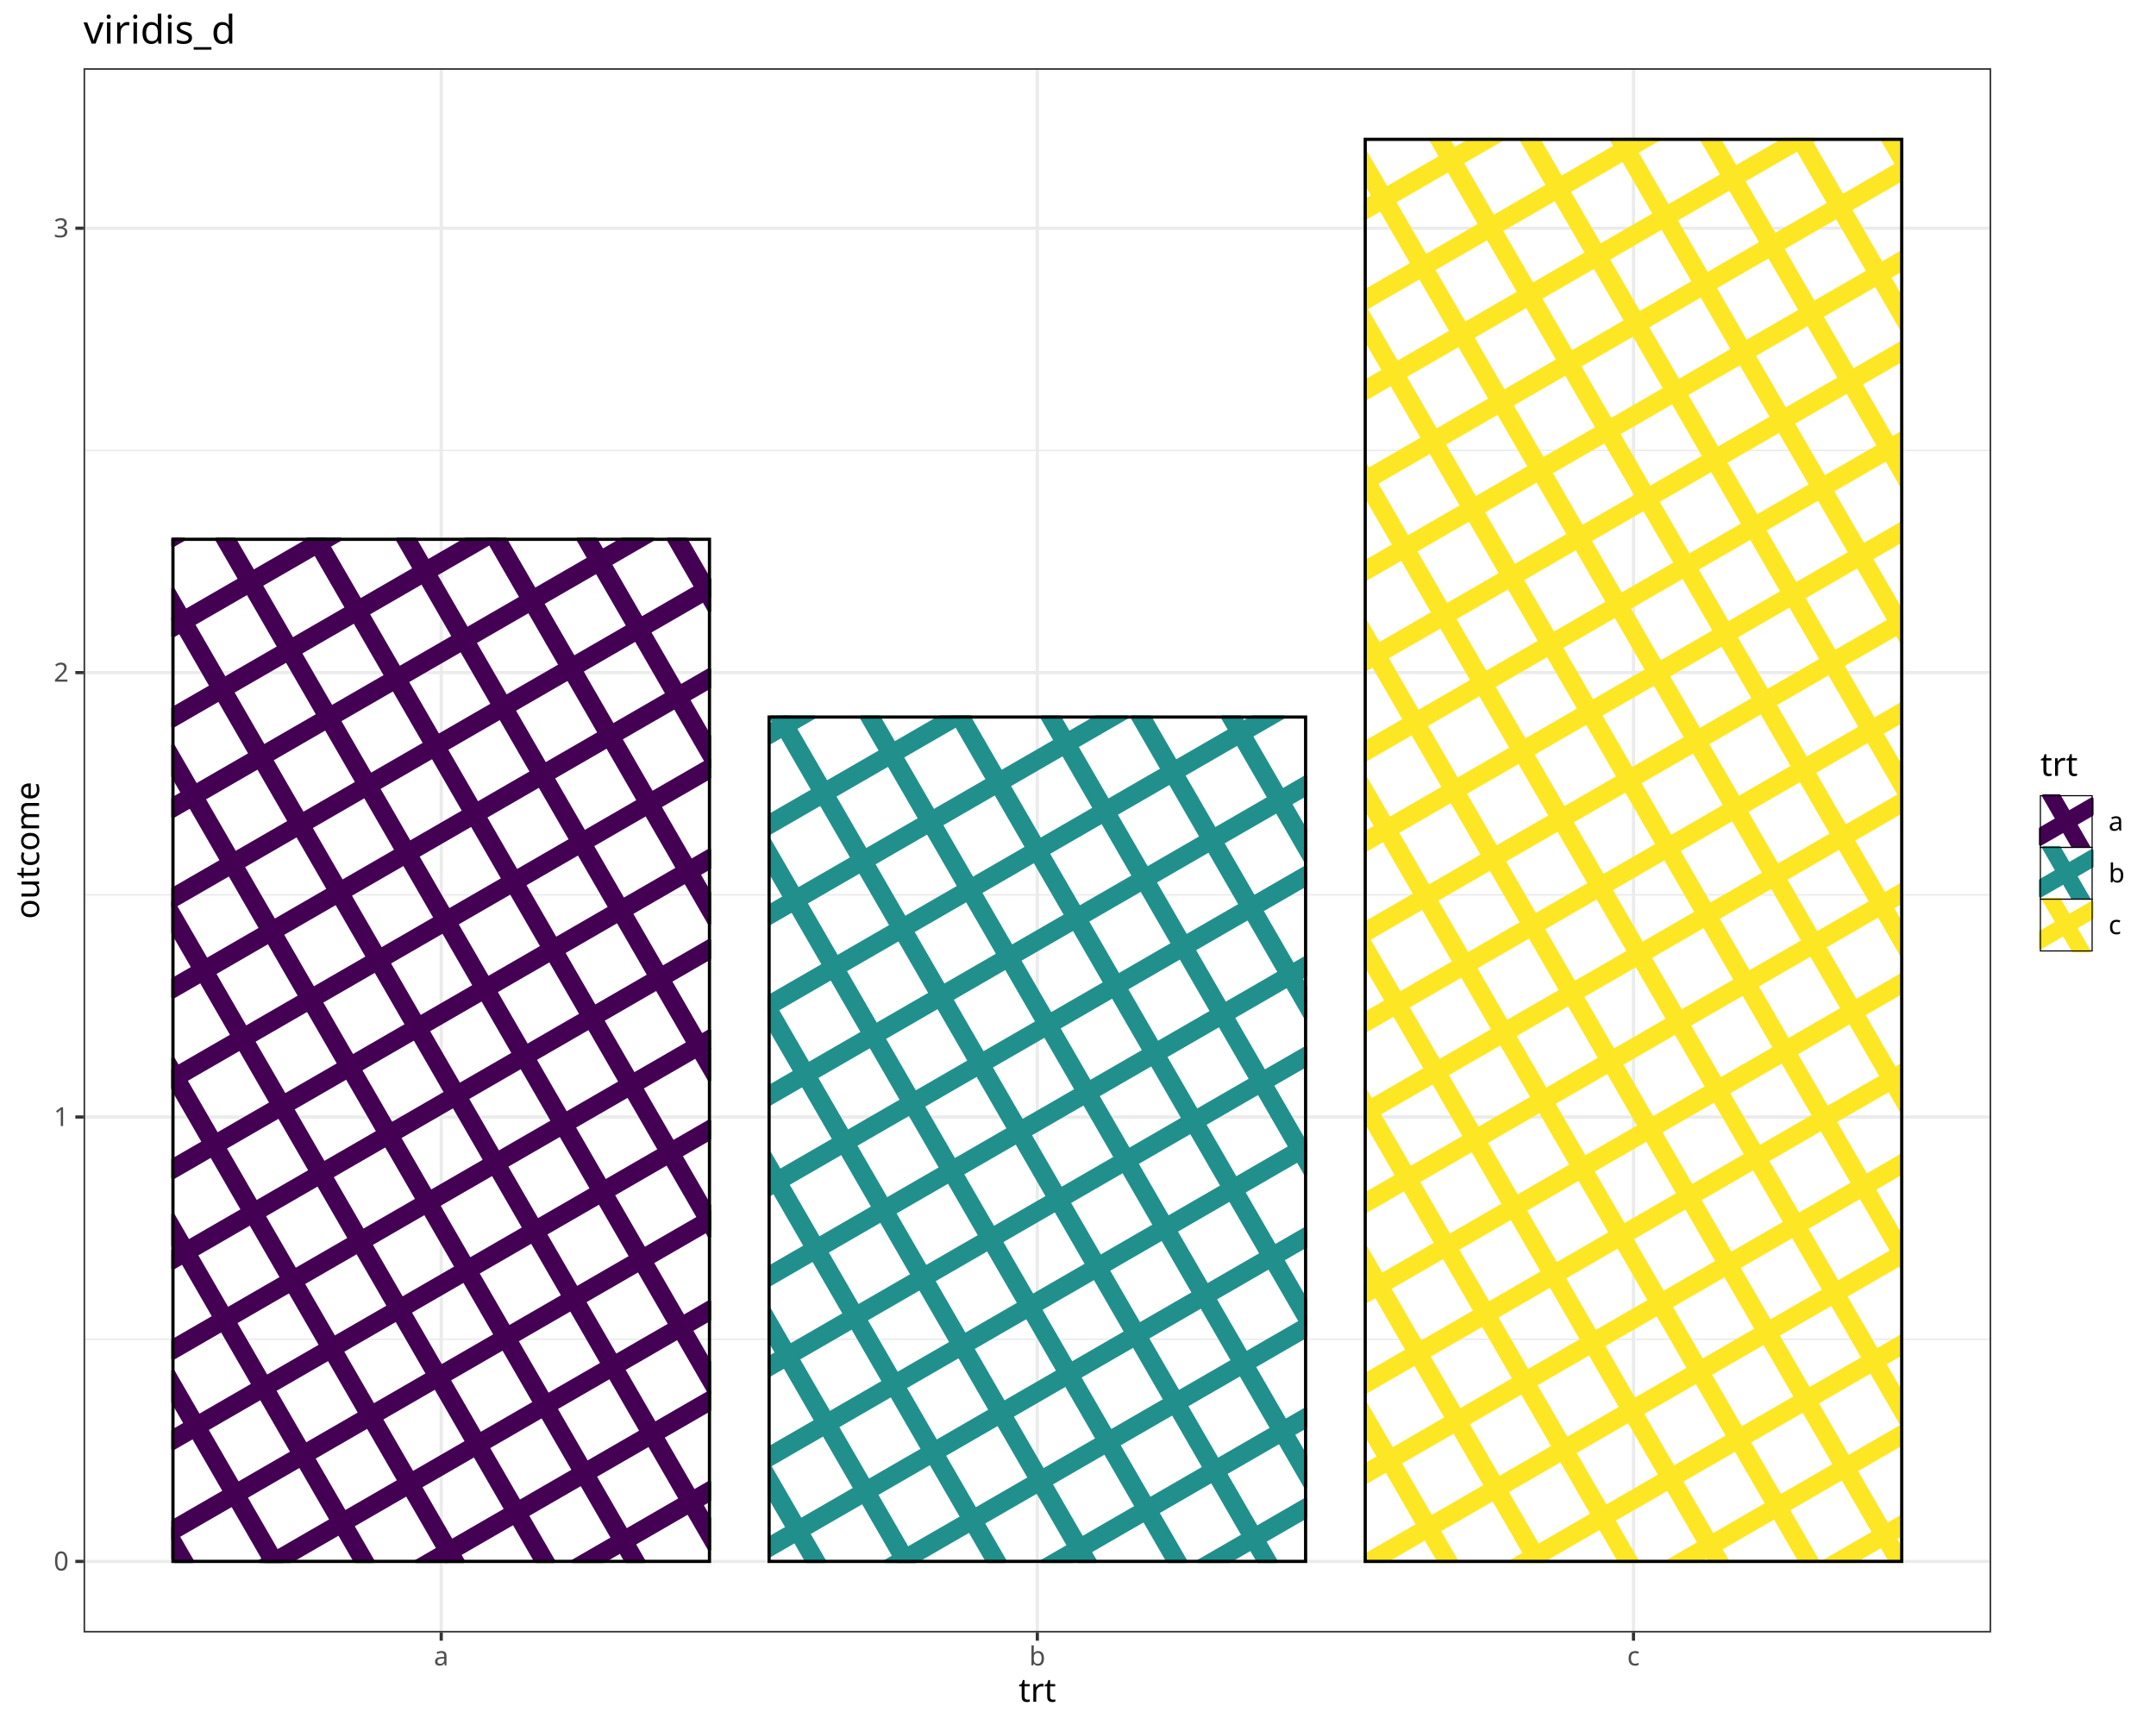
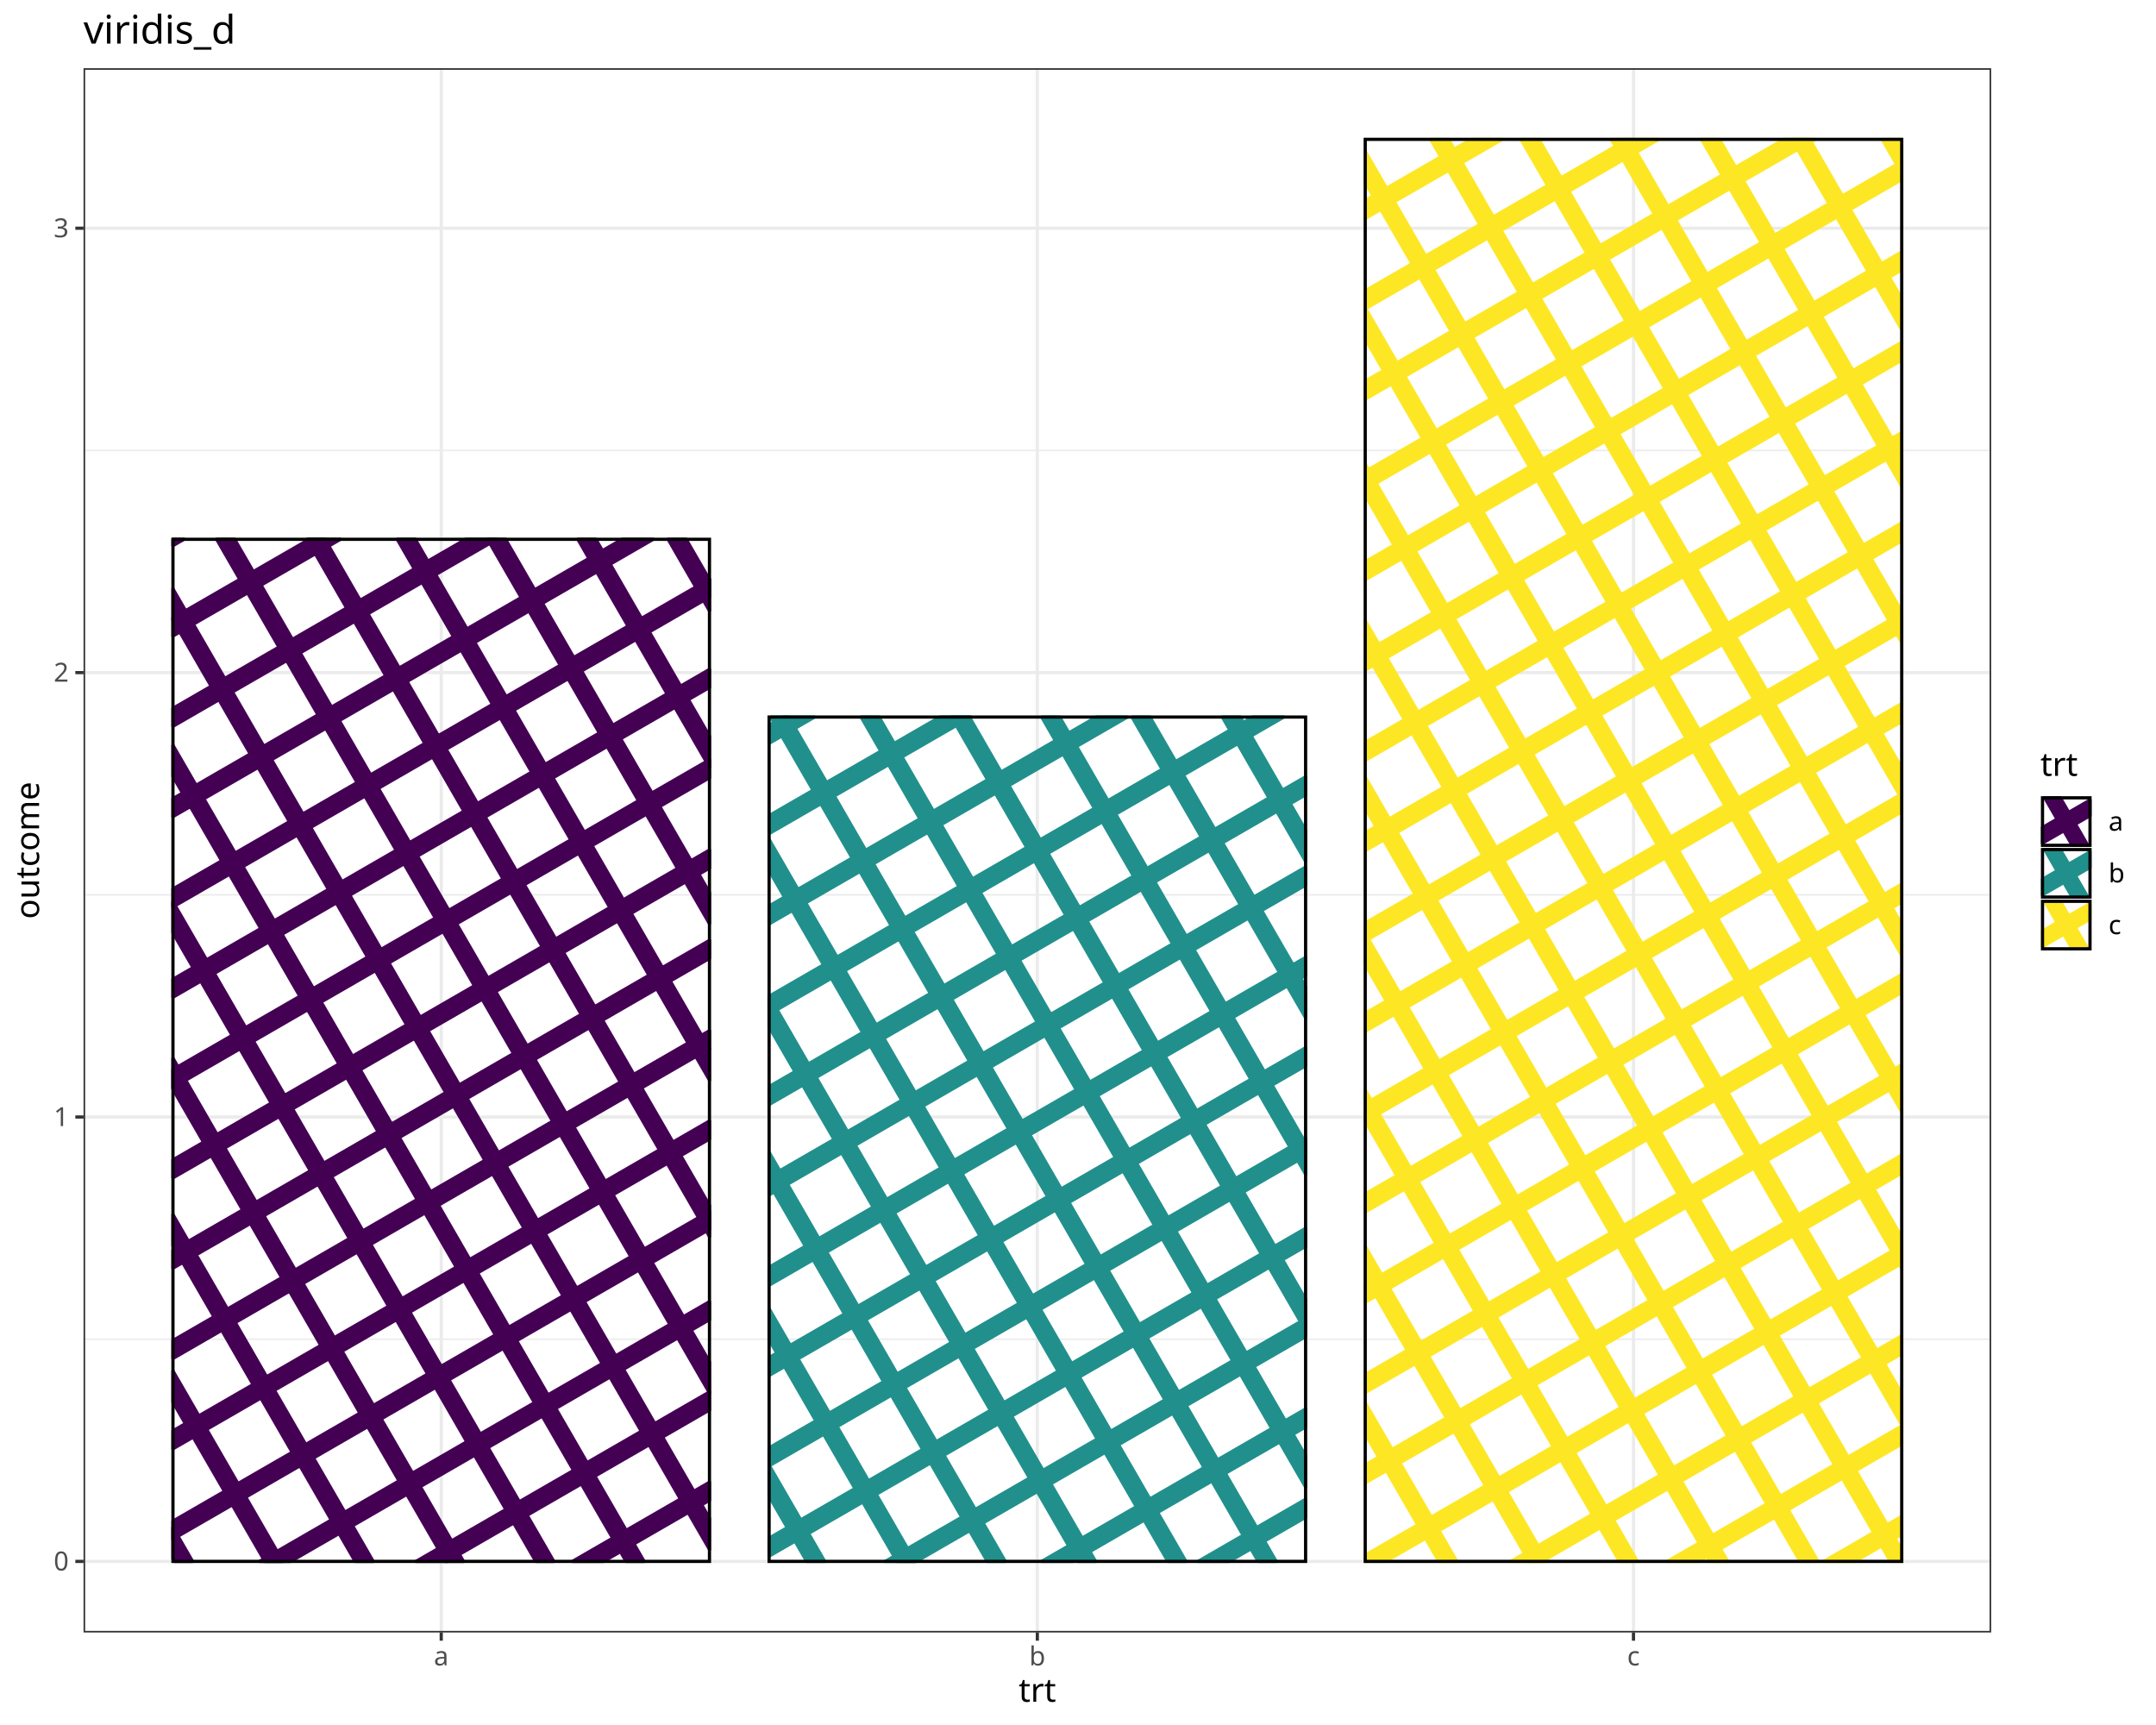
<svg xmlns="http://www.w3.org/2000/svg" class="svglite" data-engine-version="2.0" width="720.00pt" height="576.00pt" viewBox="0 0 720.00 576.00">
  <defs>
    <style type="text/css">
    .svglite line, .svglite polyline, .svglite polygon, .svglite path, .svglite rect, .svglite circle {
      fill: none;
      stroke: #000000;
      stroke-linecap: round;
      stroke-linejoin: round;
      stroke-miterlimit: 10.00;
    }
  </style>
  </defs>
  <rect width="100%" height="100%" style="stroke: none; fill: #FFFFFF;" />
  <defs>
    <clipPath id="cpMC4wMHw3MjAuMDB8MC4wMHw1NzYuMDA=">
      <rect x="0.00" y="0.00" width="720.00" height="576.00" />
    </clipPath>
  </defs>
  <g clip-path="url(#cpMC4wMHw3MjAuMDB8MC4wMHw1NzYuMDA=)">
    <rect x="-0" y="0.00" width="720.00" height="576.00" style="stroke-width: 1.07; stroke: #FFFFFF; fill: #FFFFFF;" />
  </g>
  <defs>
    <clipPath id="cpMjcuOTB8NjY0Ljk1fDIyLjc4fDU0NS4xMQ==">
      <rect x="27.90" y="22.78" width="637.05" height="522.33" />
    </clipPath>
  </defs>
  <g clip-path="url(#cpMjcuOTB8NjY0Ljk1fDIyLjc4fDU0NS4xMQ==)">
    <rect x="27.90" y="22.78" width="637.05" height="522.33" style="stroke-width: 1.07; stroke: none; fill: #FFFFFF;" />
    <polyline points="27.90,447.18 664.95,447.18 " style="stroke-width: 0.53; stroke: #EBEBEB; stroke-linecap: butt;" />
    <polyline points="27.90,298.79 664.95,298.79 " style="stroke-width: 0.53; stroke: #EBEBEB; stroke-linecap: butt;" />
    <polyline points="27.90,150.40 664.95,150.40 " style="stroke-width: 0.53; stroke: #EBEBEB; stroke-linecap: butt;" />
    <polyline points="27.90,521.37 664.95,521.37 " style="stroke-width: 1.07; stroke: #EBEBEB; stroke-linecap: butt;" />
    <polyline points="27.90,372.98 664.95,372.98 " style="stroke-width: 1.07; stroke: #EBEBEB; stroke-linecap: butt;" />
    <polyline points="27.90,224.59 664.95,224.59 " style="stroke-width: 1.07; stroke: #EBEBEB; stroke-linecap: butt;" />
    <polyline points="27.90,76.20 664.95,76.20 " style="stroke-width: 1.07; stroke: #EBEBEB; stroke-linecap: butt;" />
    <polyline points="147.35,545.11 147.35,22.78 " style="stroke-width: 1.07; stroke: #EBEBEB; stroke-linecap: butt;" />
    <polyline points="346.42,545.11 346.42,22.78 " style="stroke-width: 1.07; stroke: #EBEBEB; stroke-linecap: butt;" />
    <polyline points="545.50,545.11 545.50,22.78 " style="stroke-width: 1.07; stroke: #EBEBEB; stroke-linecap: butt;" />
    <rect x="57.76" y="180.08" width="179.17" height="341.29" style="stroke-width: 0.00; stroke: none; stroke-linecap: butt; stroke-linejoin: miter;" />
-     <rect x="256.84" y="239.43" width="179.17" height="281.94" style="stroke-width: 0.00; stroke: none; stroke-linecap: butt; stroke-linejoin: miter;" />
-     <rect x="455.92" y="46.53" width="179.17" height="474.84" style="stroke-width: 0.00; stroke: none; stroke-linecap: butt; stroke-linejoin: miter;" />
    <polygon points="236.93,494.93 236.93,500.96 201.58,521.37 191.14,521.37 236.93,494.93 " style="stroke-width: 1.07; stroke: #440154; stroke-linecap: square; fill: #440154;" />
    <polygon points="236.93,464.77 236.93,470.81 149.35,521.37 138.90,521.37 236.93,464.77 " style="stroke-width: 1.07; stroke: #440154; stroke-linecap: square; fill: #440154;" />
    <polygon points="236.93,434.62 236.93,440.65 97.12,521.37 86.67,521.37 236.93,434.62 " style="stroke-width: 1.07; stroke: #440154; stroke-linecap: square; fill: #440154;" />
    <polygon points="236.93,404.46 236.93,410.49 57.76,513.94 57.76,507.91 236.93,404.46 " style="stroke-width: 1.07; stroke: #440154; stroke-linecap: square; fill: #440154;" />
    <polygon points="236.93,374.30 236.93,380.34 57.76,483.78 57.76,477.75 236.93,374.30 " style="stroke-width: 1.07; stroke: #440154; stroke-linecap: square; fill: #440154;" />
    <polygon points="236.93,344.15 236.93,350.18 57.76,453.62 57.76,447.59 236.93,344.15 " style="stroke-width: 1.07; stroke: #440154; stroke-linecap: square; fill: #440154;" />
    <polygon points="236.93,313.99 236.93,320.02 57.76,423.47 57.76,417.44 236.93,313.99 " style="stroke-width: 1.07; stroke: #440154; stroke-linecap: square; fill: #440154;" />
    <polygon points="236.93,283.83 236.93,289.87 57.76,393.31 57.76,387.28 236.93,283.83 " style="stroke-width: 1.07; stroke: #440154; stroke-linecap: square; fill: #440154;" />
    <polygon points="236.93,253.68 236.93,259.71 57.76,363.15 57.76,357.12 236.93,253.68 " style="stroke-width: 1.07; stroke: #440154; stroke-linecap: square; fill: #440154;" />
    <polygon points="236.93,223.52 236.93,229.55 57.76,333.00 57.76,326.97 236.93,223.52 " style="stroke-width: 1.07; stroke: #440154; stroke-linecap: square; fill: #440154;" />
    <polygon points="236.93,193.36 236.93,199.40 57.76,302.84 57.76,296.81 236.93,193.36 " style="stroke-width: 1.07; stroke: #440154; stroke-linecap: square; fill: #440154;" />
    <polygon points="207.72,180.08 218.16,180.08 57.76,272.68 57.76,266.65 207.72,180.08 " style="stroke-width: 1.07; stroke: #440154; stroke-linecap: square; fill: #440154;" />
    <polygon points="155.48,180.08 165.93,180.08 57.76,242.53 57.76,236.50 155.48,180.08 " style="stroke-width: 1.07; stroke: #440154; stroke-linecap: square; fill: #440154;" />
    <polygon points="103.25,180.08 113.70,180.08 57.76,212.37 57.76,206.34 103.25,180.08 " style="stroke-width: 1.07; stroke: #440154; stroke-linecap: square; fill: #440154;" />
    <polygon points="57.76,182.21 57.76,180.08 61.46,180.08 57.76,182.21 " style="stroke-width: 1.07; stroke: #440154; stroke-linecap: square; fill: #440154;" />
    <polygon points="64.32,521.37 58.29,521.37 57.76,520.45 57.76,510.01 64.32,521.37 " style="stroke-width: 1.07; stroke: #440154; stroke-linecap: square; fill: #440154;" />
    <polygon points="94.48,521.37 88.45,521.37 57.76,468.22 57.76,457.77 94.48,521.37 " style="stroke-width: 1.07; stroke: #440154; stroke-linecap: square; fill: #440154;" />
    <polygon points="124.64,521.37 118.60,521.37 57.76,415.99 57.76,405.54 124.64,521.37 " style="stroke-width: 1.07; stroke: #440154; stroke-linecap: square; fill: #440154;" />
    <polygon points="154.79,521.37 148.76,521.37 57.76,363.75 57.76,353.31 154.79,521.37 " style="stroke-width: 1.07; stroke: #440154; stroke-linecap: square; fill: #440154;" />
    <polygon points="184.95,521.37 178.92,521.37 57.76,311.52 57.76,301.07 184.95,521.37 " style="stroke-width: 1.07; stroke: #440154; stroke-linecap: square; fill: #440154;" />
    <polygon points="215.11,521.37 209.07,521.37 57.76,259.29 57.76,248.84 215.11,521.37 " style="stroke-width: 1.07; stroke: #440154; stroke-linecap: square; fill: #440154;" />
    <polygon points="236.93,506.94 236.93,517.39 57.76,207.06 57.76,196.61 236.93,506.94 " style="stroke-width: 1.07; stroke: #440154; stroke-linecap: square; fill: #440154;" />
    <polygon points="236.93,454.71 236.93,465.15 72.34,180.08 78.37,180.08 236.93,454.71 " style="stroke-width: 1.07; stroke: #440154; stroke-linecap: square; fill: #440154;" />
    <polygon points="236.93,402.47 236.93,412.92 102.50,180.08 108.53,180.08 236.93,402.47 " style="stroke-width: 1.07; stroke: #440154; stroke-linecap: square; fill: #440154;" />
    <polygon points="236.93,350.24 236.93,360.69 132.65,180.08 138.69,180.08 236.93,350.24 " style="stroke-width: 1.07; stroke: #440154; stroke-linecap: square; fill: #440154;" />
    <polygon points="236.93,298.01 236.93,308.46 162.81,180.08 168.84,180.08 236.93,298.01 " style="stroke-width: 1.07; stroke: #440154; stroke-linecap: square; fill: #440154;" />
    <polygon points="236.93,245.78 236.93,256.22 192.97,180.08 199.00,180.08 236.93,245.78 " style="stroke-width: 1.07; stroke: #440154; stroke-linecap: square; fill: #440154;" />
    <polygon points="236.93,193.54 236.93,203.99 223.12,180.08 229.16,180.08 236.93,193.54 " style="stroke-width: 1.07; stroke: #440154; stroke-linecap: square; fill: #440154;" />
+     <rect x="57.76" y="180.08" width="179.17" height="341.29" style="stroke-width: 1.07; stroke-linecap: butt; stroke-linejoin: miter;" />
+     <rect x="256.84" y="239.43" width="179.17" height="281.94" style="stroke-width: 0.00; stroke: none; stroke-linecap: butt; stroke-linejoin: miter;" />
    <polygon points="436.01,500.62 436.01,506.65 410.52,521.37 400.07,521.37 436.01,500.62 " style="stroke-width: 1.07; stroke: #21908C; stroke-linecap: square; fill: #21908C;" />
    <polygon points="436.01,470.46 436.01,476.50 358.28,521.37 347.84,521.37 436.01,470.46 " style="stroke-width: 1.07; stroke: #21908C; stroke-linecap: square; fill: #21908C;" />
    <polygon points="436.01,440.31 436.01,446.34 306.05,521.37 295.60,521.37 436.01,440.31 " style="stroke-width: 1.07; stroke: #21908C; stroke-linecap: square; fill: #21908C;" />
    <polygon points="436.01,410.15 436.01,416.18 256.84,519.63 256.84,513.59 436.01,410.15 " style="stroke-width: 1.07; stroke: #21908C; stroke-linecap: square; fill: #21908C;" />
    <polygon points="436.01,379.99 436.01,386.03 256.84,489.47 256.84,483.44 436.01,379.99 " style="stroke-width: 1.07; stroke: #21908C; stroke-linecap: square; fill: #21908C;" />
    <polygon points="436.01,349.84 436.01,355.87 256.84,459.31 256.84,453.28 436.01,349.84 " style="stroke-width: 1.07; stroke: #21908C; stroke-linecap: square; fill: #21908C;" />
    <polygon points="436.01,319.68 436.01,325.71 256.84,429.16 256.84,423.12 436.01,319.68 " style="stroke-width: 1.07; stroke: #21908C; stroke-linecap: square; fill: #21908C;" />
    <polygon points="436.01,289.52 436.01,295.56 256.84,399.00 256.84,392.97 436.01,289.52 " style="stroke-width: 1.07; stroke: #21908C; stroke-linecap: square; fill: #21908C;" />
    <polygon points="436.01,259.37 436.01,265.40 256.84,368.84 256.84,362.81 436.01,259.37 " style="stroke-width: 1.07; stroke: #21908C; stroke-linecap: square; fill: #21908C;" />
    <polygon points="418.31,239.43 428.75,239.43 256.84,338.69 256.84,332.65 418.31,239.43 " style="stroke-width: 1.07; stroke: #21908C; stroke-linecap: square; fill: #21908C;" />
    <polygon points="366.07,239.43 376.52,239.43 256.84,308.53 256.84,302.50 366.07,239.43 " style="stroke-width: 1.07; stroke: #21908C; stroke-linecap: square; fill: #21908C;" />
    <polygon points="313.84,239.43 324.29,239.43 256.84,278.37 256.84,272.34 313.84,239.43 " style="stroke-width: 1.07; stroke: #21908C; stroke-linecap: square; fill: #21908C;" />
    <polygon points="261.61,239.43 272.05,239.43 256.84,248.22 256.84,242.18 261.61,239.43 " style="stroke-width: 1.07; stroke: #21908C; stroke-linecap: square; fill: #21908C;" />
    <polygon points="275.42,521.37 269.39,521.37 256.84,499.64 256.84,489.19 275.42,521.37 " style="stroke-width: 1.07; stroke: #21908C; stroke-linecap: square; fill: #21908C;" />
    <polygon points="305.58,521.37 299.54,521.37 256.84,447.40 256.84,436.96 305.58,521.37 " style="stroke-width: 1.07; stroke: #21908C; stroke-linecap: square; fill: #21908C;" />
    <polygon points="335.73,521.37 329.70,521.37 256.84,395.17 256.84,384.72 335.73,521.37 " style="stroke-width: 1.07; stroke: #21908C; stroke-linecap: square; fill: #21908C;" />
    <polygon points="365.89,521.37 359.86,521.37 256.84,342.94 256.84,332.49 365.89,521.37 " style="stroke-width: 1.07; stroke: #21908C; stroke-linecap: square; fill: #21908C;" />
    <polygon points="396.05,521.37 390.01,521.37 256.84,290.70 256.84,280.26 396.05,521.37 " style="stroke-width: 1.07; stroke: #21908C; stroke-linecap: square; fill: #21908C;" />
    <polygon points="426.20,521.37 420.17,521.37 257.39,239.43 263.42,239.43 426.20,521.37 " style="stroke-width: 1.07; stroke: #21908C; stroke-linecap: square; fill: #21908C;" />
    <polygon points="436.01,486.12 436.01,496.57 287.55,239.43 293.58,239.43 436.01,486.12 " style="stroke-width: 1.07; stroke: #21908C; stroke-linecap: square; fill: #21908C;" />
    <polygon points="436.01,433.89 436.01,444.34 317.71,239.43 323.74,239.43 436.01,433.89 " style="stroke-width: 1.07; stroke: #21908C; stroke-linecap: square; fill: #21908C;" />
    <polygon points="436.01,381.66 436.01,392.10 347.86,239.43 353.89,239.43 436.01,381.66 " style="stroke-width: 1.07; stroke: #21908C; stroke-linecap: square; fill: #21908C;" />
    <polygon points="436.01,329.42 436.01,339.87 378.02,239.43 384.05,239.43 436.01,329.42 " style="stroke-width: 1.07; stroke: #21908C; stroke-linecap: square; fill: #21908C;" />
    <polygon points="436.01,277.19 436.01,287.64 408.18,239.43 414.21,239.43 436.01,277.19 " style="stroke-width: 1.07; stroke: #21908C; stroke-linecap: square; fill: #21908C;" />
+     <rect x="256.84" y="239.43" width="179.17" height="281.94" style="stroke-width: 1.07; stroke-linecap: butt; stroke-linejoin: miter;" />
+     <rect x="455.92" y="46.53" width="179.17" height="474.84" style="stroke-width: 0.00; stroke: none; stroke-linecap: butt; stroke-linejoin: miter;" />
    <polygon points="635.09,506.31 635.09,512.34 619.45,521.37 609.00,521.37 635.09,506.31 " style="stroke-width: 1.07; stroke: #FDE725; stroke-linecap: square; fill: #FDE725;" />
    <polygon points="635.09,476.15 635.09,482.18 567.21,521.37 556.77,521.37 635.09,476.15 " style="stroke-width: 1.07; stroke: #FDE725; stroke-linecap: square; fill: #FDE725;" />
    <polygon points="635.09,446.00 635.09,452.03 514.98,521.37 504.54,521.37 635.09,446.00 " style="stroke-width: 1.07; stroke: #FDE725; stroke-linecap: square; fill: #FDE725;" />
    <polygon points="635.09,415.84 635.09,421.87 462.75,521.37 455.92,521.37 455.92,519.28 635.09,415.84 " style="stroke-width: 1.07; stroke: #FDE725; stroke-linecap: square; fill: #FDE725;" />
    <polygon points="635.09,385.68 635.09,391.71 455.92,495.16 455.92,489.13 635.09,385.68 " style="stroke-width: 1.07; stroke: #FDE725; stroke-linecap: square; fill: #FDE725;" />
    <polygon points="635.09,355.53 635.09,361.56 455.92,465.00 455.92,458.97 635.09,355.53 " style="stroke-width: 1.07; stroke: #FDE725; stroke-linecap: square; fill: #FDE725;" />
    <polygon points="635.09,325.37 635.09,331.40 455.92,434.84 455.92,428.81 635.09,325.37 " style="stroke-width: 1.07; stroke: #FDE725; stroke-linecap: square; fill: #FDE725;" />
    <polygon points="635.09,295.21 635.09,301.24 455.92,404.69 455.92,398.66 635.09,295.21 " style="stroke-width: 1.07; stroke: #FDE725; stroke-linecap: square; fill: #FDE725;" />
    <polygon points="635.09,265.06 635.09,271.09 455.92,374.53 455.92,368.50 635.09,265.06 " style="stroke-width: 1.07; stroke: #FDE725; stroke-linecap: square; fill: #FDE725;" />
    <polygon points="635.09,234.90 635.09,240.93 455.92,344.37 455.92,338.34 635.09,234.90 " style="stroke-width: 1.07; stroke: #FDE725; stroke-linecap: square; fill: #FDE725;" />
    <polygon points="635.09,204.74 635.09,210.77 455.92,314.22 455.92,308.19 635.09,204.74 " style="stroke-width: 1.07; stroke: #FDE725; stroke-linecap: square; fill: #FDE725;" />
    <polygon points="635.09,174.59 635.09,180.62 455.92,284.06 455.92,278.03 635.09,174.59 " style="stroke-width: 1.07; stroke: #FDE725; stroke-linecap: square; fill: #FDE725;" />
    <polygon points="635.09,144.43 635.09,150.46 455.92,253.90 455.92,247.87 635.09,144.43 " style="stroke-width: 1.07; stroke: #FDE725; stroke-linecap: square; fill: #FDE725;" />
    <polygon points="635.09,114.27 635.09,120.30 455.92,223.75 455.92,217.72 635.09,114.27 " style="stroke-width: 1.07; stroke: #FDE725; stroke-linecap: square; fill: #FDE725;" />
    <polygon points="635.09,84.12 635.09,90.15 455.92,193.59 455.92,187.56 635.09,84.12 " style="stroke-width: 1.07; stroke: #FDE725; stroke-linecap: square; fill: #FDE725;" />
    <polygon points="635.09,53.96 635.09,59.99 455.92,163.43 455.92,157.40 635.09,53.96 " style="stroke-width: 1.07; stroke: #FDE725; stroke-linecap: square; fill: #FDE725;" />
    <polygon points="595.73,46.53 606.18,46.53 455.92,133.28 455.92,127.25 595.73,46.53 " style="stroke-width: 1.07; stroke: #FDE725; stroke-linecap: square; fill: #FDE725;" />
    <polygon points="543.50,46.53 553.94,46.53 455.92,103.12 455.92,97.09 543.50,46.53 " style="stroke-width: 1.07; stroke: #FDE725; stroke-linecap: square; fill: #FDE725;" />
    <polygon points="491.26,46.53 501.71,46.53 455.92,72.96 455.92,66.93 491.26,46.53 " style="stroke-width: 1.07; stroke: #FDE725; stroke-linecap: square; fill: #FDE725;" />
    <polygon points="456.36,521.37 455.92,521.37 455.92,520.60 456.36,521.37 " style="stroke-width: 1.07; stroke: #FDE725; stroke-linecap: square; fill: #FDE725;" />
    <polygon points="486.52,521.37 480.48,521.37 455.92,478.82 455.92,468.37 486.52,521.37 " style="stroke-width: 1.07; stroke: #FDE725; stroke-linecap: square; fill: #FDE725;" />
    <polygon points="516.67,521.37 510.64,521.37 455.92,426.59 455.92,416.14 516.67,521.37 " style="stroke-width: 1.07; stroke: #FDE725; stroke-linecap: square; fill: #FDE725;" />
    <polygon points="546.83,521.37 540.80,521.37 455.92,374.35 455.92,363.91 546.83,521.37 " style="stroke-width: 1.07; stroke: #FDE725; stroke-linecap: square; fill: #FDE725;" />
    <polygon points="576.99,521.37 570.95,521.37 455.92,322.12 455.92,311.67 576.99,521.37 " style="stroke-width: 1.07; stroke: #FDE725; stroke-linecap: square; fill: #FDE725;" />
    <polygon points="607.14,521.37 601.11,521.37 455.92,269.89 455.92,259.44 607.14,521.37 " style="stroke-width: 1.07; stroke: #FDE725; stroke-linecap: square; fill: #FDE725;" />
    <polygon points="635.09,517.54 635.09,521.37 631.27,521.37 455.92,217.65 455.92,207.21 635.09,517.54 " style="stroke-width: 1.07; stroke: #FDE725; stroke-linecap: square; fill: #FDE725;" />
    <polygon points="635.09,465.31 635.09,475.75 455.92,165.42 455.92,154.97 635.09,465.31 " style="stroke-width: 1.07; stroke: #FDE725; stroke-linecap: square; fill: #FDE725;" />
    <polygon points="635.09,413.07 635.09,423.52 455.92,113.19 455.92,102.74 635.09,413.07 " style="stroke-width: 1.07; stroke: #FDE725; stroke-linecap: square; fill: #FDE725;" />
    <polygon points="635.09,360.84 635.09,371.29 455.92,60.96 455.92,50.51 635.09,360.84 " style="stroke-width: 1.07; stroke: #FDE725; stroke-linecap: square; fill: #FDE725;" />
    <polygon points="635.09,308.61 635.09,319.05 477.74,46.53 483.77,46.53 635.09,308.61 " style="stroke-width: 1.07; stroke: #FDE725; stroke-linecap: square; fill: #FDE725;" />
    <polygon points="635.09,256.37 635.09,266.82 507.90,46.53 513.93,46.53 635.09,256.37 " style="stroke-width: 1.07; stroke: #FDE725; stroke-linecap: square; fill: #FDE725;" />
    <polygon points="635.09,204.14 635.09,214.59 538.06,46.53 544.09,46.53 635.09,204.14 " style="stroke-width: 1.07; stroke: #FDE725; stroke-linecap: square; fill: #FDE725;" />
    <polygon points="635.09,151.91 635.09,162.36 568.21,46.53 574.24,46.53 635.09,151.91 " style="stroke-width: 1.07; stroke: #FDE725; stroke-linecap: square; fill: #FDE725;" />
    <polygon points="635.09,99.68 635.09,110.12 598.37,46.53 604.40,46.53 635.09,99.68 " style="stroke-width: 1.07; stroke: #FDE725; stroke-linecap: square; fill: #FDE725;" />
    <polygon points="635.09,47.44 635.09,57.89 628.53,46.53 634.56,46.53 635.09,47.44 " style="stroke-width: 1.07; stroke: #FDE725; stroke-linecap: square; fill: #FDE725;" />
-     <rect x="57.76" y="180.08" width="179.17" height="341.29" style="stroke-width: 1.07; stroke-linecap: butt; stroke-linejoin: miter;" />
-     <rect x="256.84" y="239.43" width="179.17" height="281.94" style="stroke-width: 1.07; stroke-linecap: butt; stroke-linejoin: miter;" />
    <rect x="455.92" y="46.53" width="179.17" height="474.84" style="stroke-width: 1.07; stroke-linecap: butt; stroke-linejoin: miter;" />
    <rect x="27.90" y="22.78" width="637.05" height="522.33" style="stroke-width: 1.07; stroke: #333333;" />
  </g>
  <g clip-path="url(#cpMC4wMHw3MjAuMDB8MC4wMHw1NzYuMDA=)">
    <text x="22.97" y="524.40" text-anchor="end" style="font-size: 8.80px; fill: #4D4D4D; font-family: sans;" textLength="4.89px" lengthAdjust="spacingAndGlyphs">0</text>
    <text x="22.97" y="376.01" text-anchor="end" style="font-size: 8.80px; fill: #4D4D4D; font-family: sans;" textLength="4.89px" lengthAdjust="spacingAndGlyphs">1</text>
    <text x="22.97" y="227.62" text-anchor="end" style="font-size: 8.80px; fill: #4D4D4D; font-family: sans;" textLength="4.89px" lengthAdjust="spacingAndGlyphs">2</text>
    <text x="22.97" y="79.23" text-anchor="end" style="font-size: 8.80px; fill: #4D4D4D; font-family: sans;" textLength="4.89px" lengthAdjust="spacingAndGlyphs">3</text>
    <polyline points="25.16,521.37 27.90,521.37 " style="stroke-width: 1.07; stroke: #333333; stroke-linecap: butt;" />
    <polyline points="25.16,372.98 27.90,372.98 " style="stroke-width: 1.07; stroke: #333333; stroke-linecap: butt;" />
    <polyline points="25.16,224.59 27.90,224.59 " style="stroke-width: 1.07; stroke: #333333; stroke-linecap: butt;" />
    <polyline points="25.16,76.20 27.90,76.20 " style="stroke-width: 1.07; stroke: #333333; stroke-linecap: butt;" />
    <polyline points="147.35,547.85 147.35,545.11 " style="stroke-width: 1.07; stroke: #333333; stroke-linecap: butt;" />
    <polyline points="346.42,547.85 346.42,545.11 " style="stroke-width: 1.07; stroke: #333333; stroke-linecap: butt;" />
    <polyline points="545.50,547.85 545.50,545.11 " style="stroke-width: 1.07; stroke: #333333; stroke-linecap: butt;" />
    <text x="147.35" y="556.10" text-anchor="middle" style="font-size: 8.80px; fill: #4D4D4D; font-family: sans;" textLength="4.89px" lengthAdjust="spacingAndGlyphs">a</text>
    <text x="346.42" y="556.10" text-anchor="middle" style="font-size: 8.80px; fill: #4D4D4D; font-family: sans;" textLength="4.89px" lengthAdjust="spacingAndGlyphs">b</text>
    <text x="545.50" y="556.10" text-anchor="middle" style="font-size: 8.80px; fill: #4D4D4D; font-family: sans;" textLength="4.40px" lengthAdjust="spacingAndGlyphs">c</text>
    <text x="346.42" y="568.24" text-anchor="middle" style="font-size: 11.00px; font-family: sans;" textLength="9.77px" lengthAdjust="spacingAndGlyphs">trt</text>
    <text transform="translate(13.05,283.95) rotate(-90)" text-anchor="middle" style="font-size: 11.00px; font-family: sans;" textLength="42.20px" lengthAdjust="spacingAndGlyphs">outcome</text>
    <rect x="675.91" y="244.88" width="38.61" height="78.13" style="stroke-width: 1.07; stroke: none; fill: #FFFFFF;" />
    <text x="681.39" y="259.07" style="font-size: 11.00px; font-family: sans;" textLength="9.77px" lengthAdjust="spacingAndGlyphs">trt</text>
    <rect x="681.39" y="265.69" width="17.28" height="17.28" style="stroke-width: 1.07; stroke: none; fill: #FFFFFF;" />
-     <rect x="681.39" y="265.69" width="17.28" height="17.28" style="stroke-width: 0.00; stroke: none; stroke-linecap: square; stroke-linejoin: miter;" />
-     <polygon points="698.62,266.76 698.62,271.98 681.43,281.91 681.43,276.69 698.62,266.76 " style="stroke-width: 1.07; stroke: #440154; stroke-linecap: square; fill: #440154;" />
-     <polygon points="697.60,282.93 692.38,282.93 682.45,265.74 687.68,265.74 697.60,282.93 " style="stroke-width: 1.07; stroke: #440154; stroke-linecap: square; fill: #440154;" />
-     <rect x="681.39" y="265.69" width="17.28" height="17.28" style="stroke-width: 0.38; stroke-linecap: square; stroke-linejoin: miter;" />
+     <rect x="682.10" y="266.40" width="15.86" height="15.86" style="stroke-width: 0.00; stroke: none; stroke-linecap: butt; stroke-linejoin: miter;" />
+     <polygon points="697.96,267.14 697.96,272.37 682.10,281.53 682.10,276.30 697.96,267.14 " style="stroke-width: 1.07; stroke: #440154; stroke-linecap: square; fill: #440154;" />
+     <polygon points="697.22,282.27 691.99,282.27 682.84,266.40 688.06,266.40 697.22,282.27 " style="stroke-width: 1.07; stroke: #440154; stroke-linecap: square; fill: #440154;" />
+     <rect x="682.10" y="266.40" width="15.86" height="15.86" style="stroke-width: 1.07; stroke-linecap: butt; stroke-linejoin: miter;" />
    <rect x="681.39" y="282.97" width="17.28" height="17.28" style="stroke-width: 1.07; stroke: none; fill: #FFFFFF;" />
-     <rect x="681.39" y="282.97" width="17.28" height="17.28" style="stroke-width: 0.00; stroke: none; stroke-linecap: square; stroke-linejoin: miter;" />
-     <polygon points="698.62,284.04 698.62,289.26 681.43,299.19 681.43,293.97 698.62,284.04 " style="stroke-width: 1.07; stroke: #21908C; stroke-linecap: square; fill: #21908C;" />
-     <polygon points="697.60,300.21 692.38,300.21 682.45,283.02 687.68,283.02 697.60,300.21 " style="stroke-width: 1.07; stroke: #21908C; stroke-linecap: square; fill: #21908C;" />
-     <rect x="681.39" y="282.97" width="17.28" height="17.28" style="stroke-width: 0.38; stroke-linecap: square; stroke-linejoin: miter;" />
+     <rect x="682.10" y="283.68" width="15.86" height="15.86" style="stroke-width: 0.00; stroke: none; stroke-linecap: butt; stroke-linejoin: miter;" />
+     <polygon points="697.96,284.42 697.96,289.65 682.10,298.81 682.10,293.58 697.96,284.42 " style="stroke-width: 1.07; stroke: #21908C; stroke-linecap: square; fill: #21908C;" />
+     <polygon points="697.22,299.55 691.99,299.55 682.84,283.68 688.06,283.68 697.22,299.55 " style="stroke-width: 1.07; stroke: #21908C; stroke-linecap: square; fill: #21908C;" />
+     <rect x="682.10" y="283.68" width="15.86" height="15.86" style="stroke-width: 1.07; stroke-linecap: butt; stroke-linejoin: miter;" />
    <rect x="681.39" y="300.25" width="17.28" height="17.28" style="stroke-width: 1.07; stroke: none; fill: #FFFFFF;" />
-     <rect x="681.39" y="300.25" width="17.28" height="17.28" style="stroke-width: 0.00; stroke: none; stroke-linecap: square; stroke-linejoin: miter;" />
-     <polygon points="698.62,301.32 698.62,306.54 681.43,316.47 681.43,311.25 698.62,301.32 " style="stroke-width: 1.07; stroke: #FDE725; stroke-linecap: square; fill: #FDE725;" />
-     <polygon points="697.60,317.49 692.38,317.49 682.45,300.30 687.68,300.30 697.60,317.49 " style="stroke-width: 1.07; stroke: #FDE725; stroke-linecap: square; fill: #FDE725;" />
-     <rect x="681.39" y="300.25" width="17.28" height="17.28" style="stroke-width: 0.38; stroke-linecap: square; stroke-linejoin: miter;" />
+     <rect x="682.10" y="300.96" width="15.86" height="15.86" style="stroke-width: 0.00; stroke: none; stroke-linecap: butt; stroke-linejoin: miter;" />
+     <polygon points="697.96,301.70 697.96,306.93 682.10,316.09 682.10,310.86 697.96,301.70 " style="stroke-width: 1.07; stroke: #FDE725; stroke-linecap: square; fill: #FDE725;" />
+     <polygon points="697.22,316.83 691.99,316.83 682.84,300.96 688.06,300.96 697.22,316.83 " style="stroke-width: 1.07; stroke: #FDE725; stroke-linecap: square; fill: #FDE725;" />
+     <rect x="682.10" y="300.96" width="15.86" height="15.86" style="stroke-width: 1.07; stroke-linecap: butt; stroke-linejoin: miter;" />
    <text x="704.15" y="277.36" style="font-size: 8.80px; font-family: sans;" textLength="4.89px" lengthAdjust="spacingAndGlyphs">a</text>
    <text x="704.15" y="294.64" style="font-size: 8.80px; font-family: sans;" textLength="4.89px" lengthAdjust="spacingAndGlyphs">b</text>
    <text x="704.15" y="311.92" style="font-size: 8.80px; font-family: sans;" textLength="4.40px" lengthAdjust="spacingAndGlyphs">c</text>
    <text x="27.90" y="14.56" style="font-size: 13.20px; font-family: sans;" textLength="48.42px" lengthAdjust="spacingAndGlyphs">viridis_d</text>
  </g>
</svg>
